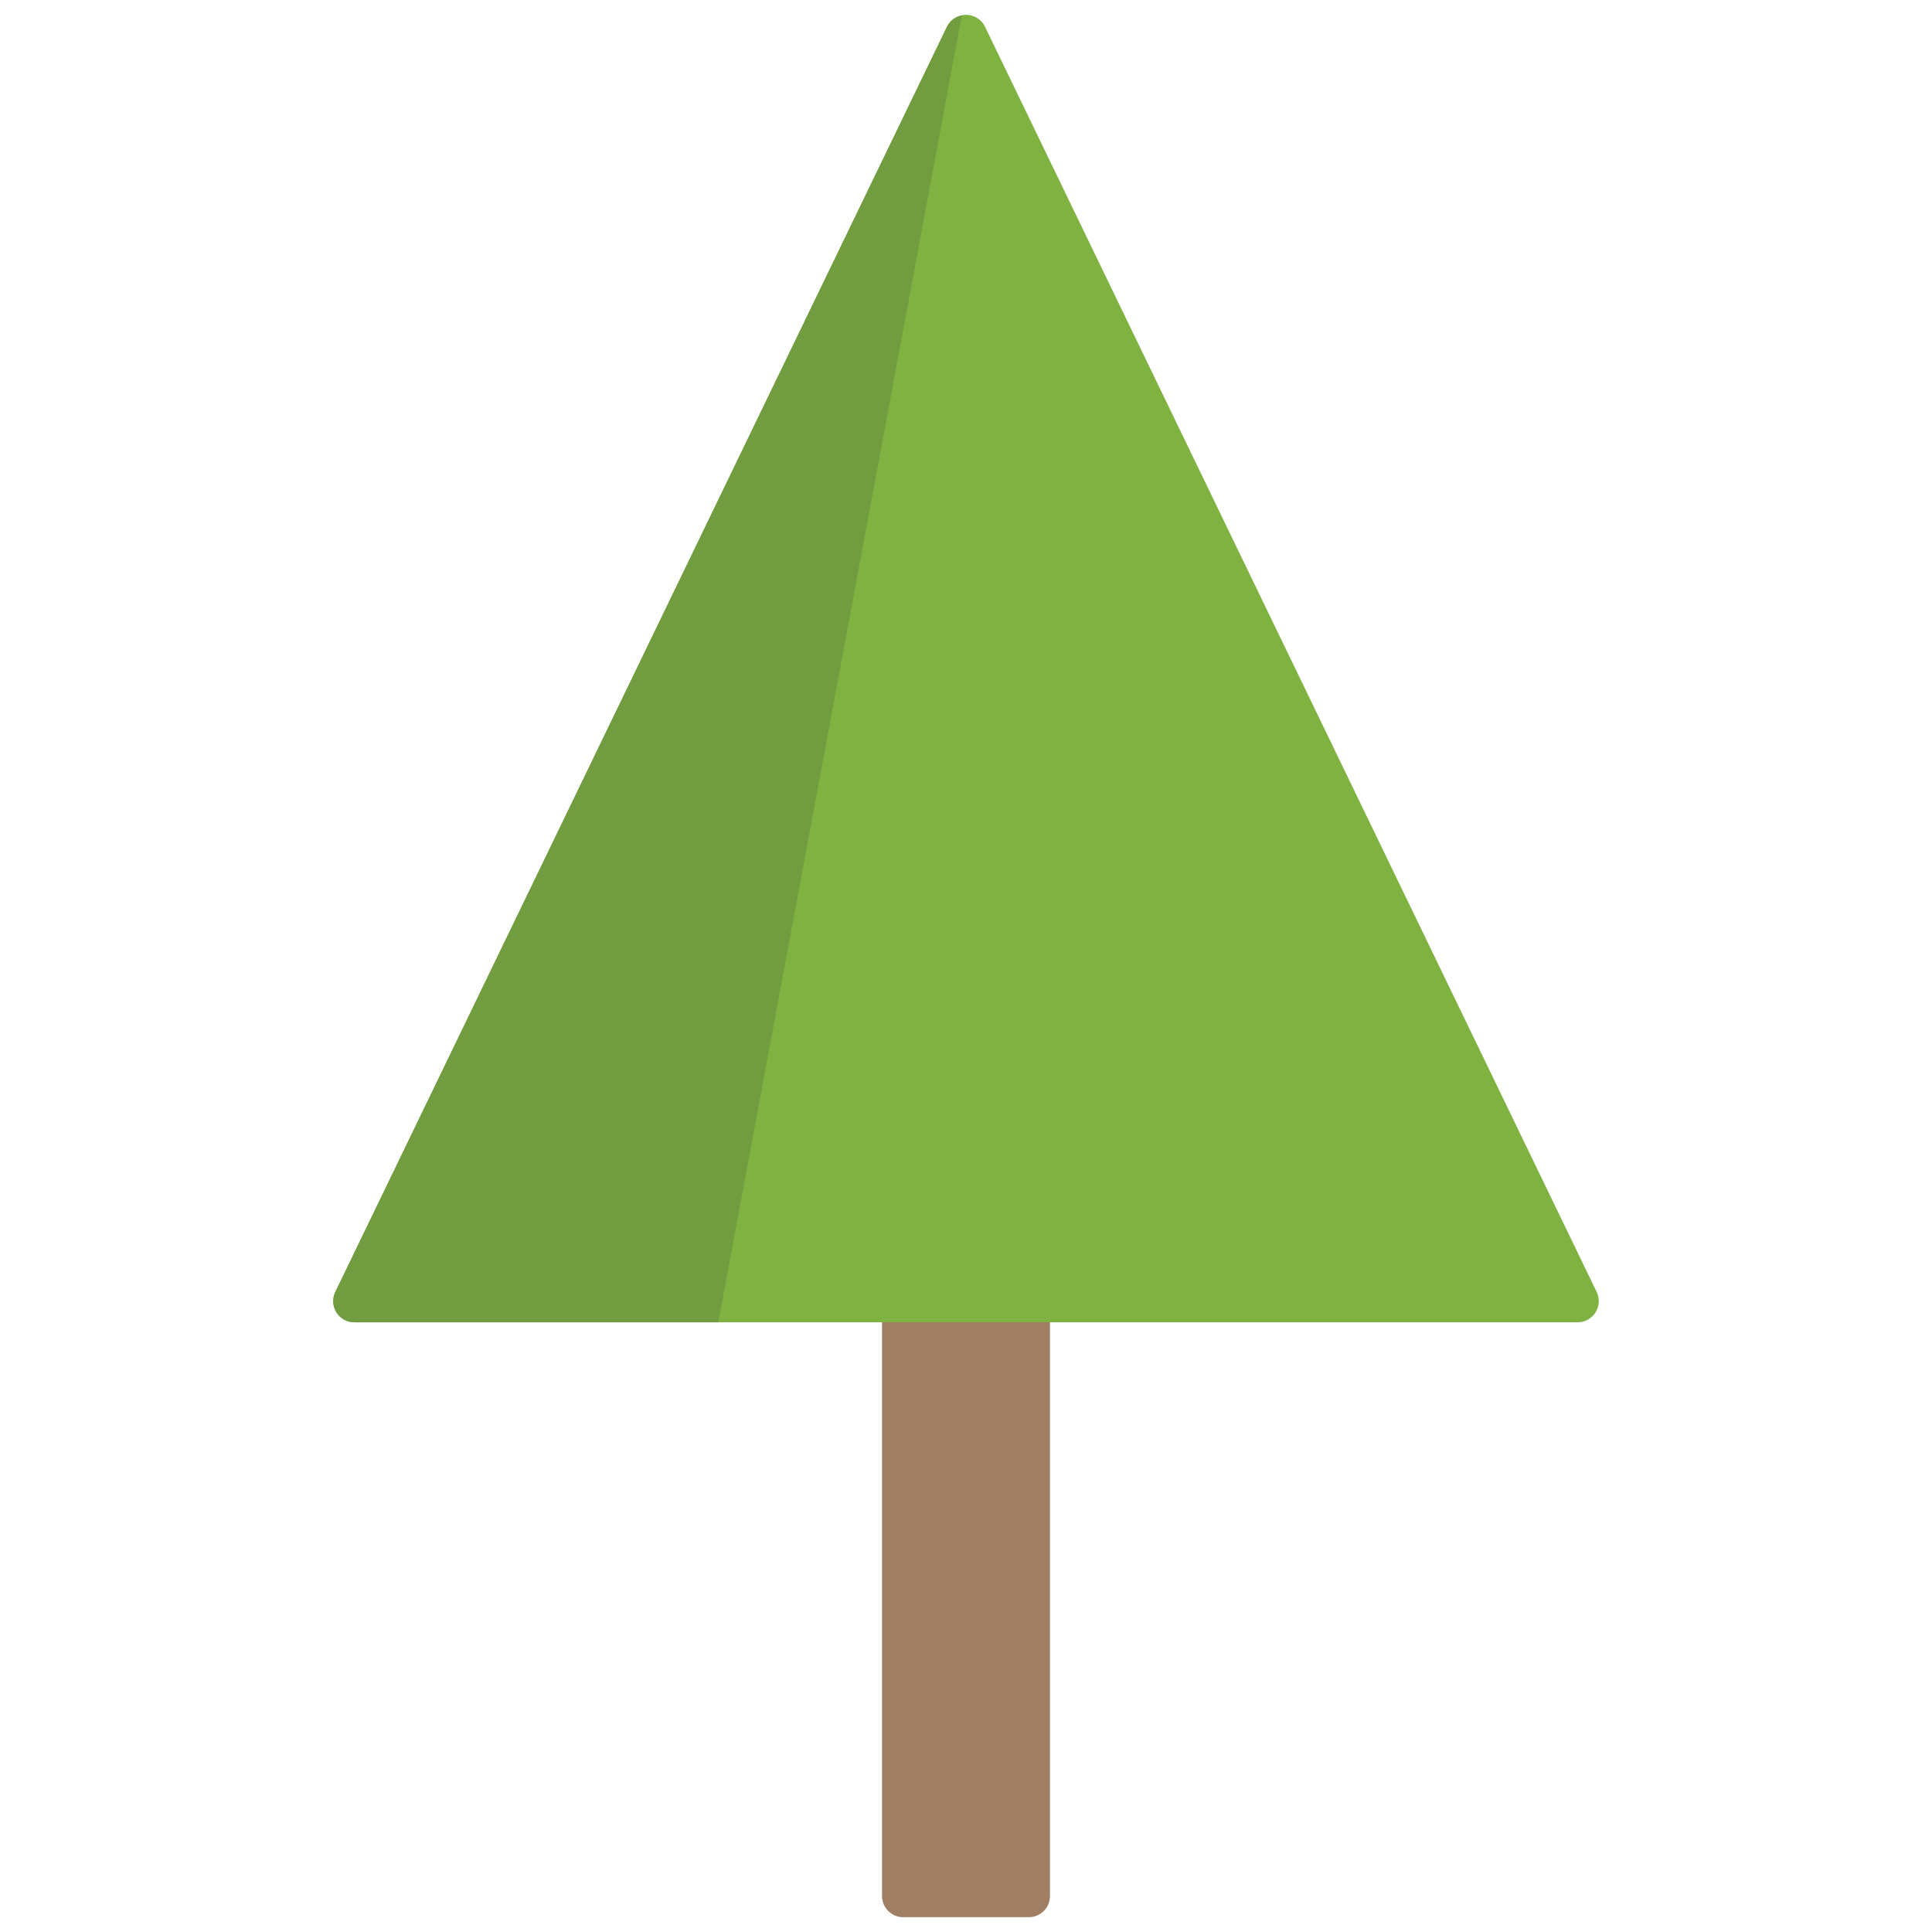
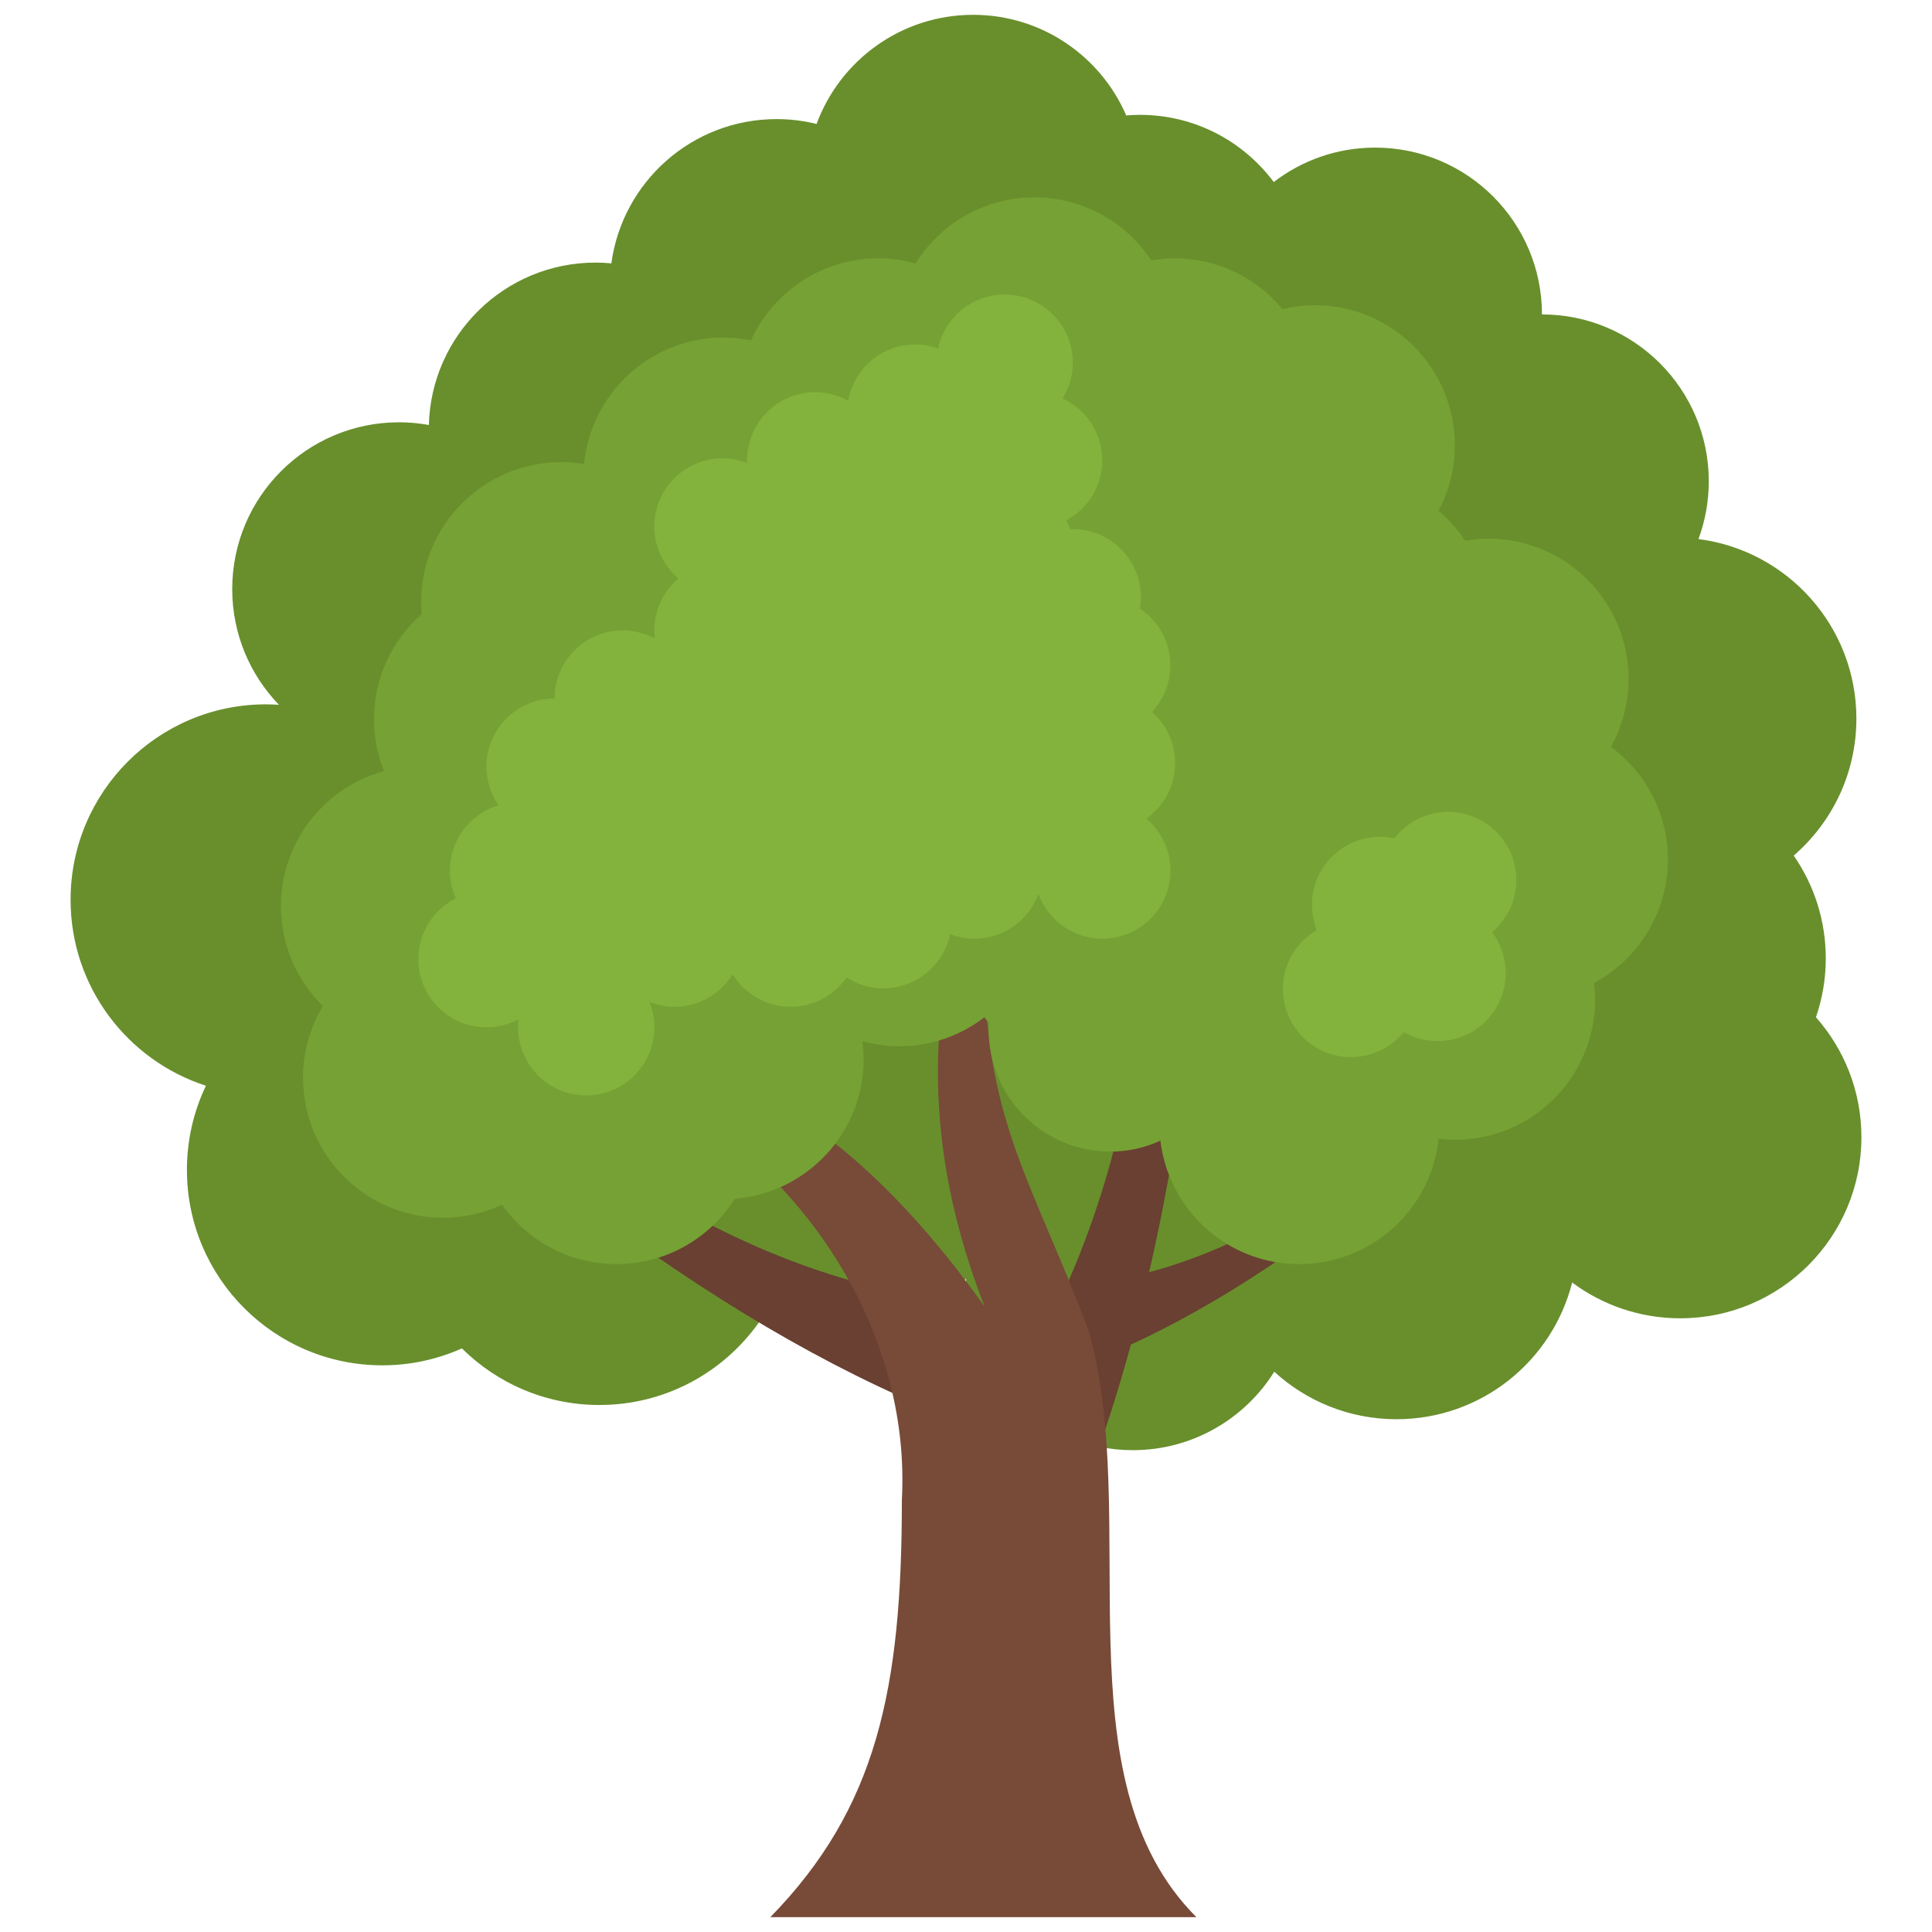
<svg xmlns="http://www.w3.org/2000/svg" version="1.1" width="256" height="256" viewBox="0 0 256 256" xml:space="preserve">
  <defs>
</defs>
  <g transform="translate(128 128) scale(0.72 0.72)" style="">
    <g style="stroke: none; stroke-width: 0; stroke-dasharray: none; stroke-linecap: butt; stroke-linejoin: miter; stroke-miterlimit: 10; fill: none; fill-rule: nonzero; opacity: 1;" transform="translate(-175.05 -175.05) scale(3.89 3.89)">
-       <path d="M 46.973 60.855 L 46.973 60.855 l -3.946 0 v 0 h -2 V 89 c 0 0.553 0.448 1 1 1 h 5.946 c 0.553 0 1 -0.447 1 -1 V 60.855 H 46.973 z" style="stroke: none; stroke-width: 1; stroke-dasharray: none; stroke-linecap: butt; stroke-linejoin: miter; stroke-miterlimit: 10; fill: rgb(160,126,99); fill-rule: nonzero; opacity: 1;" transform=" matrix(1 0 0 1 0 0) " stroke-linecap="round" />
-       <path d="M 74.837 60.42 L 45.9 0.565 C 45.733 0.219 45.384 0 45 0 s -0.733 0.219 -0.9 0.565 L 15.163 60.42 c -0.15 0.311 -0.13 0.676 0.053 0.967 c 0.183 0.292 0.503 0.469 0.847 0.469 h 57.874 c 0.344 0 0.664 -0.177 0.847 -0.469 C 74.967 61.096 74.986 60.73 74.837 60.42 z" style="stroke: none; stroke-width: 1; stroke-dasharray: none; stroke-linecap: butt; stroke-linejoin: miter; stroke-miterlimit: 10; fill: rgb(127,178,65); fill-rule: nonzero; opacity: 1;" transform=" matrix(1 0 0 1 0 0) " stroke-linecap="round" />
-       <path d="M 44.8 0.028 C 44.499 0.09 44.237 0.281 44.1 0.565 L 15.163 60.42 c -0.15 0.311 -0.13 0.676 0.053 0.967 c 0.183 0.292 0.503 0.469 0.847 0.469 h 17.218 L 44.8 0.028 z" style="stroke: none; stroke-width: 1; stroke-dasharray: none; stroke-linecap: butt; stroke-linejoin: miter; stroke-miterlimit: 10; fill: rgb(113,156,64); fill-rule: nonzero; opacity: 1;" transform=" matrix(1 0 0 1 0 0) " stroke-linecap="round" />
+       <path d="M 85.211 47.425 c 0.3 -0.873 0.465 -1.809 0.465 -2.785 c 0 -1.807 -0.561 -3.482 -1.516 -4.864 c 1.814 -1.571 2.964 -3.89 2.964 -6.478 c 0 -4.36 -3.258 -7.957 -7.471 -8.496 c 0.315 -0.853 0.488 -1.774 0.488 -2.736 c 0 -4.358 -3.533 -7.892 -7.892 -7.892 c 0 -4.358 -3.533 -7.892 -7.892 -7.892 c -1.805 0 -3.468 0.608 -4.798 1.628 c -1.439 -1.929 -3.738 -3.178 -6.33 -3.178 c -0.218 0 -0.434 0.011 -0.648 0.029 C 51.37 1.959 48.583 0 45.338 0 c -3.399 0 -6.296 2.149 -7.407 5.163 c -0.606 -0.149 -1.239 -0.23 -1.891 -0.23 c -3.997 0 -7.297 2.971 -7.818 6.825 c -0.246 -0.023 -0.496 -0.036 -0.748 -0.036 c -4.288 0 -7.775 3.421 -7.886 7.683 c -0.458 -0.083 -0.929 -0.128 -1.411 -0.128 c -4.358 0 -7.892 3.533 -7.892 7.892 c 0 2.127 0.843 4.055 2.21 5.474 c -0.202 -0.013 -0.406 -0.022 -0.611 -0.022 c -5.106 0 -9.246 4.139 -9.246 9.246 c 0 4.114 2.688 7.599 6.403 8.798 c -0.576 1.206 -0.899 2.555 -0.899 3.981 c 0 5.106 4.139 9.246 9.246 9.246 c 1.341 0 2.613 -0.288 3.763 -0.801 c 1.671 1.655 3.969 2.678 6.506 2.678 c 4.198 0 7.74 -2.799 8.868 -6.632 c 1.338 0.986 2.991 1.57 4.781 1.57 c 1.334 0 2.591 -0.326 3.699 -0.899 c -0.002 0.069 -0.005 0.137 -0.005 0.206 c 0 4.358 3.533 7.892 7.892 7.892 c 2.822 0 5.297 -1.483 6.692 -3.711 c 1.524 1.395 3.554 2.247 5.784 2.247 c 4.008 0 7.372 -2.752 8.309 -6.469 c 1.428 1.064 3.198 1.694 5.116 1.694 c 4.732 0 8.569 -3.836 8.569 -8.569 C 87.361 50.922 86.548 48.936 85.211 47.425 z" style="stroke: none; stroke-width: 1; stroke-dasharray: none; stroke-linecap: butt; stroke-linejoin: miter; stroke-miterlimit: 10; fill: rgb(104,143,44); fill-rule: nonzero; opacity: 1;" transform=" matrix(1 0 0 1 0 0) " stroke-linecap="round" />
+       <path d="M 62.429 55.079 c -3.442 2.75 -7.5 4.261 -10.288 4.743 l -0.354 3.539 c 3.682 -1.565 7.559 -3.932 11.632 -7.099 L 62.429 55.079 z" style="stroke: none; stroke-width: 1; stroke-dasharray: none; stroke-linecap: butt; stroke-linejoin: miter; stroke-miterlimit: 10; fill: rgb(105,64,49); fill-rule: nonzero; opacity: 1;" transform=" matrix(1 0 0 1 0 0) " stroke-linecap="round" />
+       <path d="M 27.063 53.474 c 5.13 4.099 11.18 6.352 15.335 7.07 l 0.528 5.275 c -5.488 -2.333 -11.267 -5.86 -17.338 -10.582 L 27.063 53.474 z" style="stroke: none; stroke-width: 1; stroke-dasharray: none; stroke-linecap: butt; stroke-linejoin: miter; stroke-miterlimit: 10; fill: rgb(105,64,49); fill-rule: nonzero; opacity: 1;" transform=" matrix(1 0 0 1 0 0) " stroke-linecap="round" />
+       <path d="M 52.991 48.359 c -0.835 7.356 -3.874 13.97 -6.621 17.85 l 3.776 4.633 c 2.527 -6.231 4.335 -13.647 5.426 -22.25 L 52.991 48.359 z" style="stroke: none; stroke-width: 1; stroke-dasharray: none; stroke-linecap: butt; stroke-linejoin: miter; stroke-miterlimit: 10; fill: rgb(105,64,49); fill-rule: nonzero; opacity: 1;" transform=" matrix(1 0 0 1 0 0) " stroke-linecap="round" />
+       <path d="M 55.901 90 c -6.594 -6.586 -2.545 -18.917 -5.131 -27.863 c -2.637 -6.873 -4.699 -9.662 -4.89 -16.624 h -1.823 c -0.849 4.947 -0.315 10.133 1.823 15.595 c -3.321 -4.643 -6.821 -8.047 -10.531 -9.988 l -1.881 1.897 c 4.548 3.296 8.895 9.794 8.498 17.247 c 0 8.93 -1.175 14.565 -6.223 19.735 H 55.901 z" style="stroke: none; stroke-width: 1; stroke-dasharray: none; stroke-linecap: butt; stroke-linejoin: miter; stroke-miterlimit: 10; fill: rgb(120,74,56); fill-rule: nonzero; opacity: 1;" transform=" matrix(1 0 0 1 0 0) " stroke-linecap="round" />
+       <path d="M 78.207 39.96 c 0 -2.186 -1.063 -4.12 -2.695 -5.328 c 0.531 -0.953 0.835 -2.05 0.835 -3.218 c 0 -3.662 -2.969 -6.631 -6.631 -6.631 c -0.375 0 -0.74 0.039 -1.097 0.098 c -0.351 -0.531 -0.775 -1.007 -1.26 -1.417 c 0.489 -0.925 0.769 -1.977 0.769 -3.096 c 0 -3.662 -2.969 -6.631 -6.631 -6.631 c -0.526 0 -1.035 0.068 -1.526 0.183 c -1.216 -1.466 -3.051 -2.4 -5.105 -2.4 c -0.375 0 -0.74 0.039 -1.097 0.098 c -1.187 -1.796 -3.221 -2.982 -5.534 -2.982 c -2.374 0 -4.451 1.252 -5.622 3.127 c -0.561 -0.154 -1.149 -0.243 -1.759 -0.243 c -2.678 0 -4.98 1.591 -6.027 3.877 c -0.421 -0.084 -0.855 -0.129 -1.3 -0.129 c -3.446 0 -6.276 2.628 -6.599 5.989 c -0.351 -0.058 -0.71 -0.095 -1.077 -0.095 c -3.662 0 -6.631 2.969 -6.631 6.631 c 0 0.189 0.013 0.375 0.028 0.56 c -1.382 1.215 -2.258 2.991 -2.258 4.976 c 0 0.866 0.171 1.691 0.473 2.449 c -2.808 0.771 -4.874 3.335 -4.874 6.389 c 0 1.851 0.76 3.524 1.984 4.727 c -0.592 0.993 -0.939 2.149 -0.939 3.388 c 0 3.662 2.969 6.631 6.631 6.631 c 0.996 0 1.937 -0.226 2.785 -0.619 c 1.201 1.698 3.176 2.81 5.414 2.81 c 2.359 0 4.425 -1.236 5.601 -3.092 c 3.411 -0.274 6.095 -3.123 6.095 -6.604 c 0 -0.289 -0.025 -0.571 -0.061 -0.85 c 0.557 0.152 1.141 0.24 1.746 0.24 c 1.517 0 2.911 -0.515 4.029 -1.373 c 0.069 0.1 0.141 0.197 0.216 0.293 c -0.006 0.104 -0.016 0.206 -0.016 0.311 c 0 3.177 2.575 5.752 5.752 5.752 c 0.846 0 1.647 -0.187 2.371 -0.516 c 0.393 3.287 3.176 5.839 6.569 5.839 c 3.425 0 6.243 -2.597 6.594 -5.93 c 0.254 0.029 0.51 0.049 0.772 0.049 c 3.662 0 6.631 -2.969 6.631 -6.631 c 0 -0.267 -0.02 -0.528 -0.051 -0.787 C 76.79 44.686 78.207 42.489 78.207 39.96 z" style="stroke: none; stroke-width: 1; stroke-dasharray: none; stroke-linecap: butt; stroke-linejoin: miter; stroke-miterlimit: 10; fill: rgb(118,161,52); fill-rule: nonzero; opacity: 1;" transform=" matrix(1 0 0 1 0 0) " stroke-linecap="round" />
+       <path d="M 53.531 38.027 c 0.823 -0.584 1.361 -1.542 1.361 -2.628 c 0 -0.965 -0.426 -1.828 -1.097 -2.418 c 0.541 -0.576 0.874 -1.349 0.874 -2.202 c 0 -1.121 -0.573 -2.108 -1.442 -2.685 c 0.03 -0.175 0.048 -0.354 0.048 -0.538 c 0 -1.78 -1.443 -3.223 -3.223 -3.223 c -0.046 0 -0.091 0.005 -0.136 0.007 c -0.044 -0.147 -0.1 -0.289 -0.164 -0.427 c 1.008 -0.545 1.694 -1.611 1.694 -2.837 c 0 -1.299 -0.771 -2.416 -1.878 -2.926 c 0.305 -0.493 0.485 -1.072 0.485 -1.694 c 0 -1.78 -1.443 -3.223 -3.223 -3.223 c -1.55 0 -2.844 1.095 -3.152 2.553 c -0.339 -0.121 -0.702 -0.19 -1.082 -0.19 c -1.587 0 -2.904 1.149 -3.171 2.659 c -0.462 -0.255 -0.992 -0.402 -1.557 -0.402 c -1.78 0 -3.223 1.443 -3.223 3.223 c 0 0.045 0.005 0.089 0.007 0.133 c -0.364 -0.143 -0.76 -0.224 -1.174 -0.224 c -1.78 0 -3.223 1.443 -3.223 3.223 c 0 0.985 0.443 1.866 1.14 2.457 c -0.697 0.591 -1.14 1.472 -1.14 2.457 c 0 0.129 0.01 0.256 0.024 0.381 c -0.453 -0.242 -0.969 -0.381 -1.519 -0.381 c -1.78 0 -3.223 1.443 -3.223 3.223 c -1.78 0 -3.223 1.443 -3.223 3.223 c 0 0.679 0.211 1.308 0.57 1.828 c -1.329 0.398 -2.298 1.628 -2.298 3.087 c 0 0.469 0.102 0.913 0.282 1.315 c -1.053 0.53 -1.776 1.618 -1.776 2.877 c 0 1.78 1.443 3.223 3.223 3.223 c 0.549 0 1.066 -0.138 1.519 -0.381 c -0.015 0.125 -0.024 0.252 -0.024 0.381 c 0 1.78 1.443 3.223 3.223 3.223 c 1.78 0 3.223 -1.443 3.223 -3.223 c 0 -0.424 -0.084 -0.827 -0.232 -1.198 c 0.368 0.146 0.768 0.229 1.188 0.229 c 1.163 0 2.179 -0.618 2.746 -1.541 c 0.567 0.923 1.583 1.541 2.745 1.541 c 1.098 0 2.066 -0.55 2.648 -1.388 c 0.503 0.324 1.1 0.515 1.743 0.515 c 1.555 0 2.852 -1.101 3.156 -2.565 c 0.358 0.137 0.745 0.215 1.151 0.215 c 1.392 0 2.574 -0.884 3.025 -2.119 c 0.451 1.235 1.633 2.119 3.025 2.119 c 1.78 0 3.223 -1.443 3.223 -3.223 C 54.669 39.498 54.227 38.618 53.531 38.027 z" style="stroke: none; stroke-width: 1; stroke-dasharray: none; stroke-linecap: butt; stroke-linejoin: miter; stroke-miterlimit: 10; fill: rgb(132,179,61); fill-rule: nonzero; opacity: 1;" transform=" matrix(1 0 0 1 0 0) " stroke-linecap="round" />
+       <path d="M 71.035 40.933 c 0 -1.78 -1.443 -3.223 -3.223 -3.223 c -1.035 0 -1.954 0.49 -2.544 1.249 c -0.219 -0.047 -0.446 -0.073 -0.679 -0.073 c -1.78 0 -3.223 1.443 -3.223 3.223 c 0 0.422 0.083 0.824 0.231 1.193 c -0.959 0.559 -1.605 1.595 -1.605 2.784 c 0 1.78 1.443 3.223 3.223 3.223 c 1.006 0 1.903 -0.461 2.495 -1.183 c 0.472 0.271 1.018 0.428 1.601 0.428 c 1.78 0 3.223 -1.443 3.223 -3.223 c 0 -0.726 -0.243 -1.394 -0.648 -1.933 C 70.588 42.808 71.035 41.923 71.035 40.933 z" style="stroke: none; stroke-width: 1; stroke-dasharray: none; stroke-linecap: butt; stroke-linejoin: miter; stroke-miterlimit: 10; fill: rgb(132,179,61); fill-rule: nonzero; opacity: 1;" transform=" matrix(1 0 0 1 0 0) " stroke-linecap="round" />
    </g>
  </g>
</svg>
